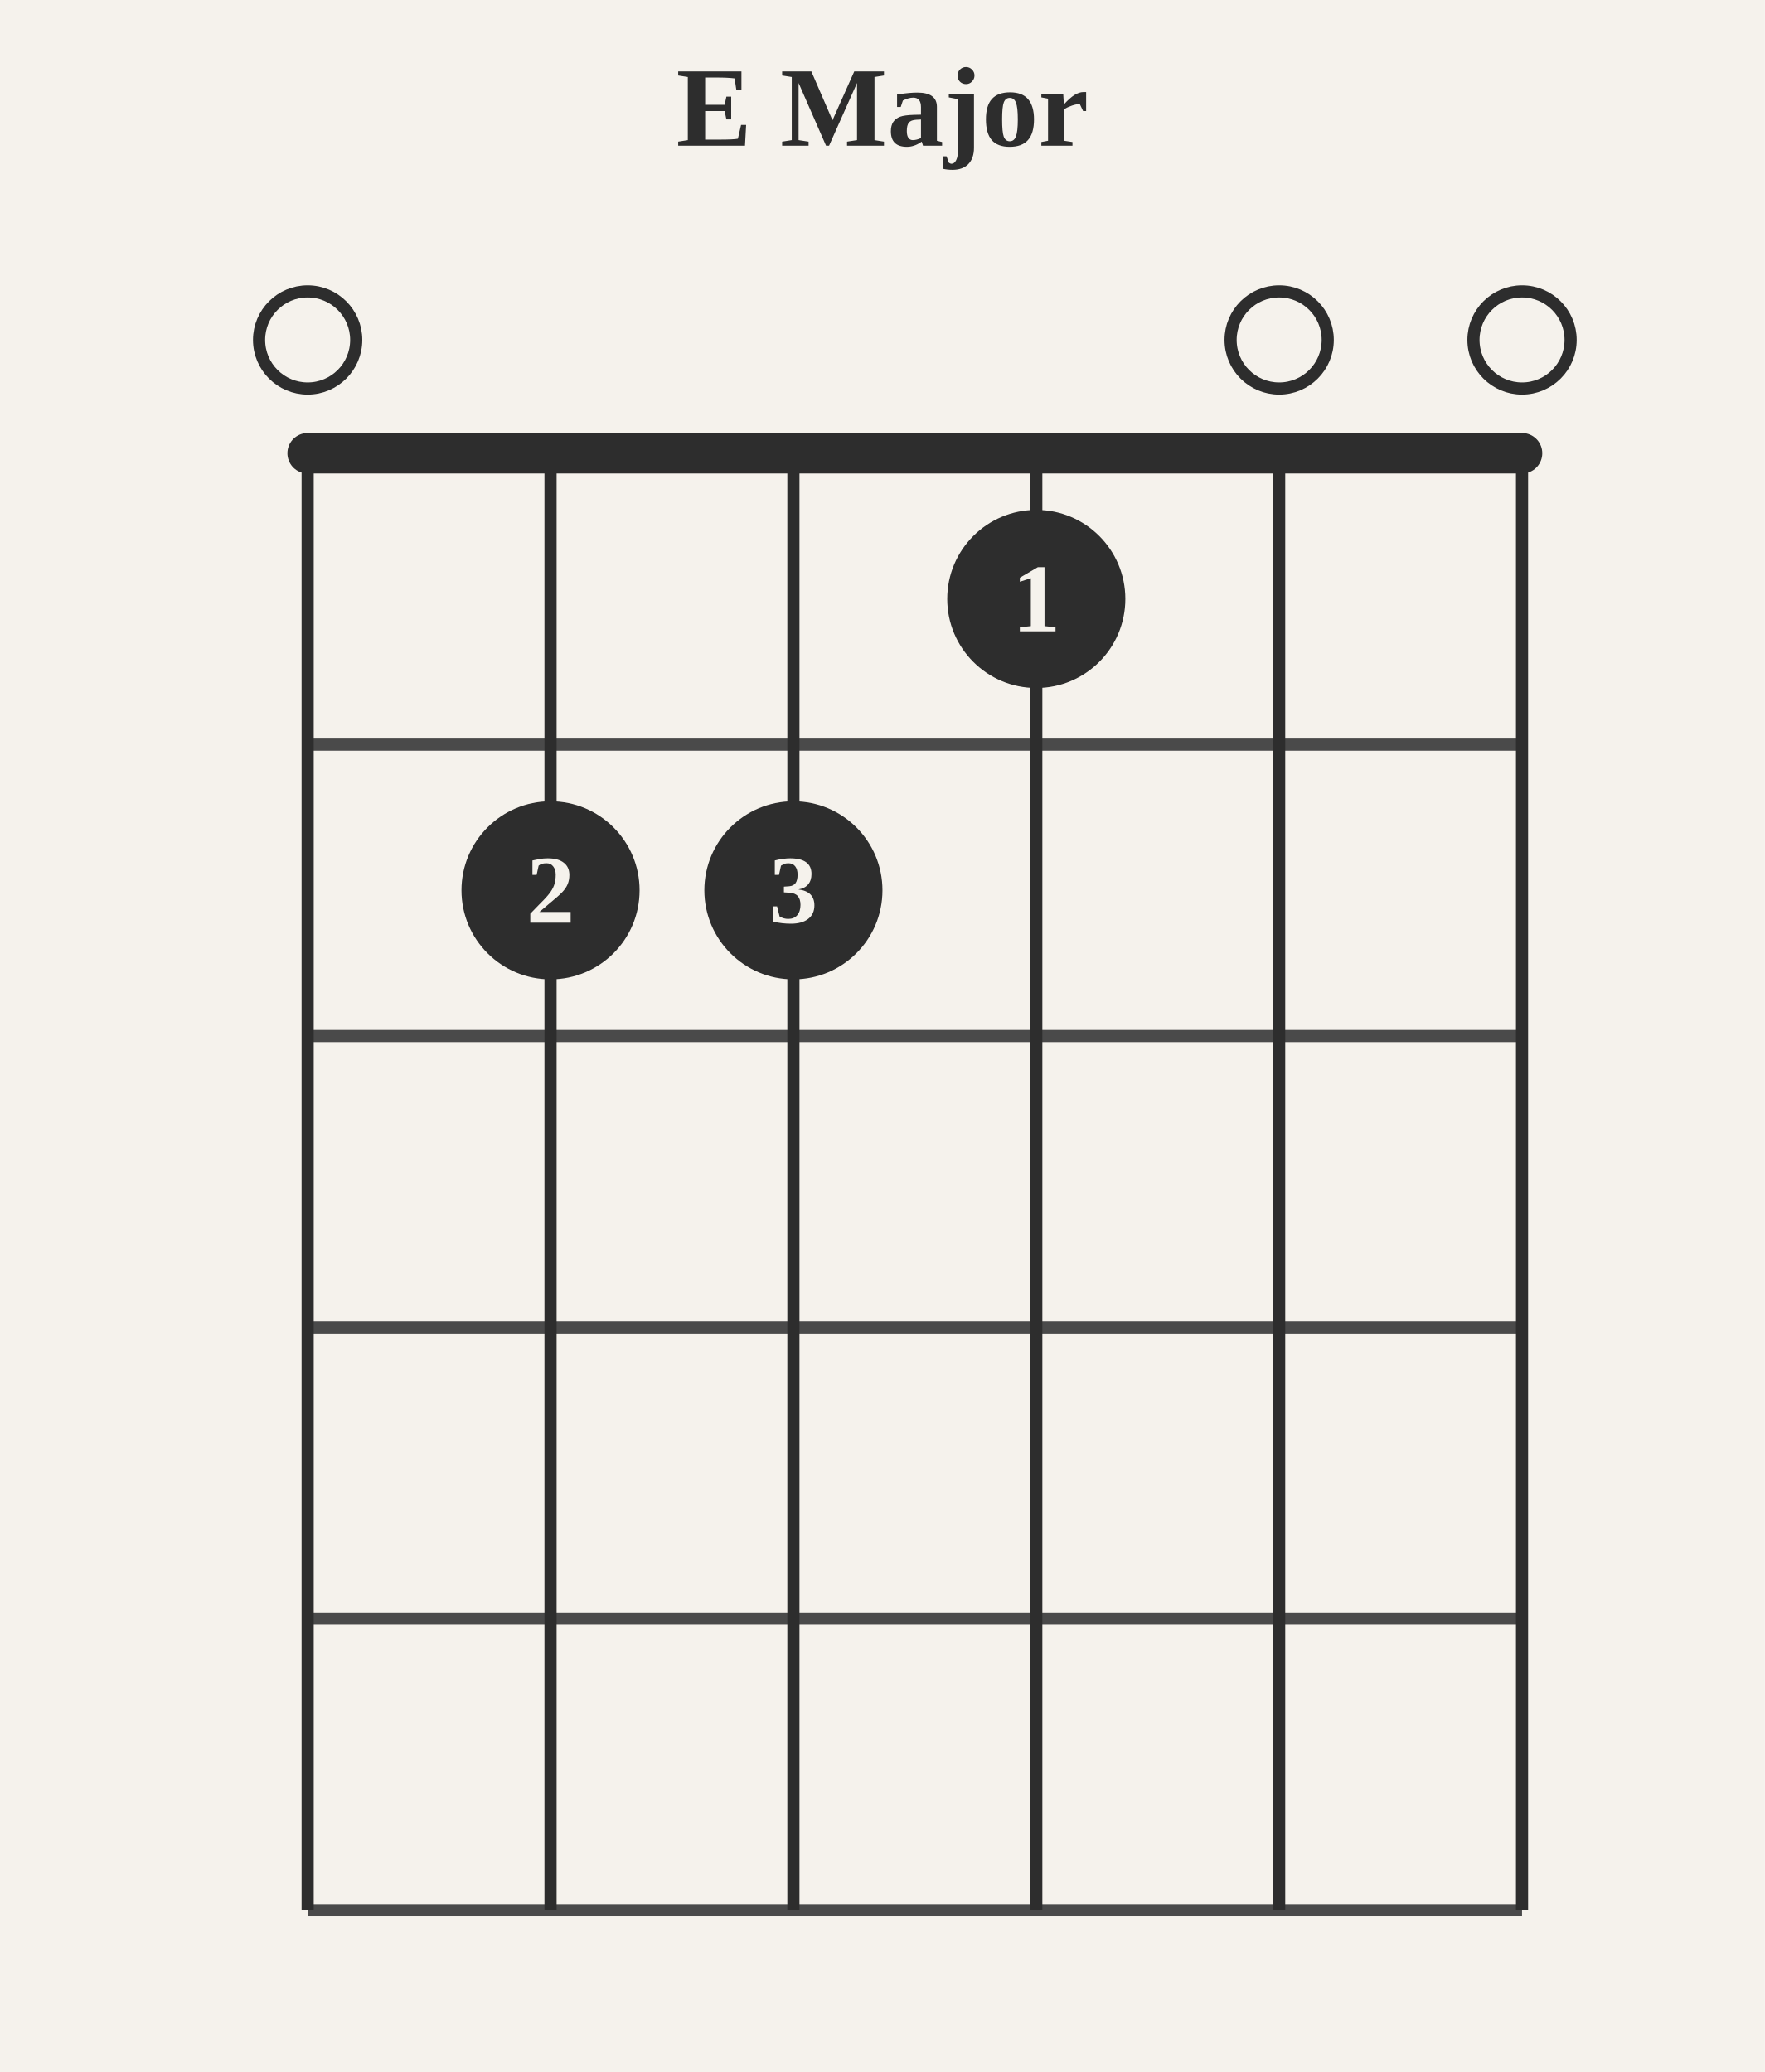
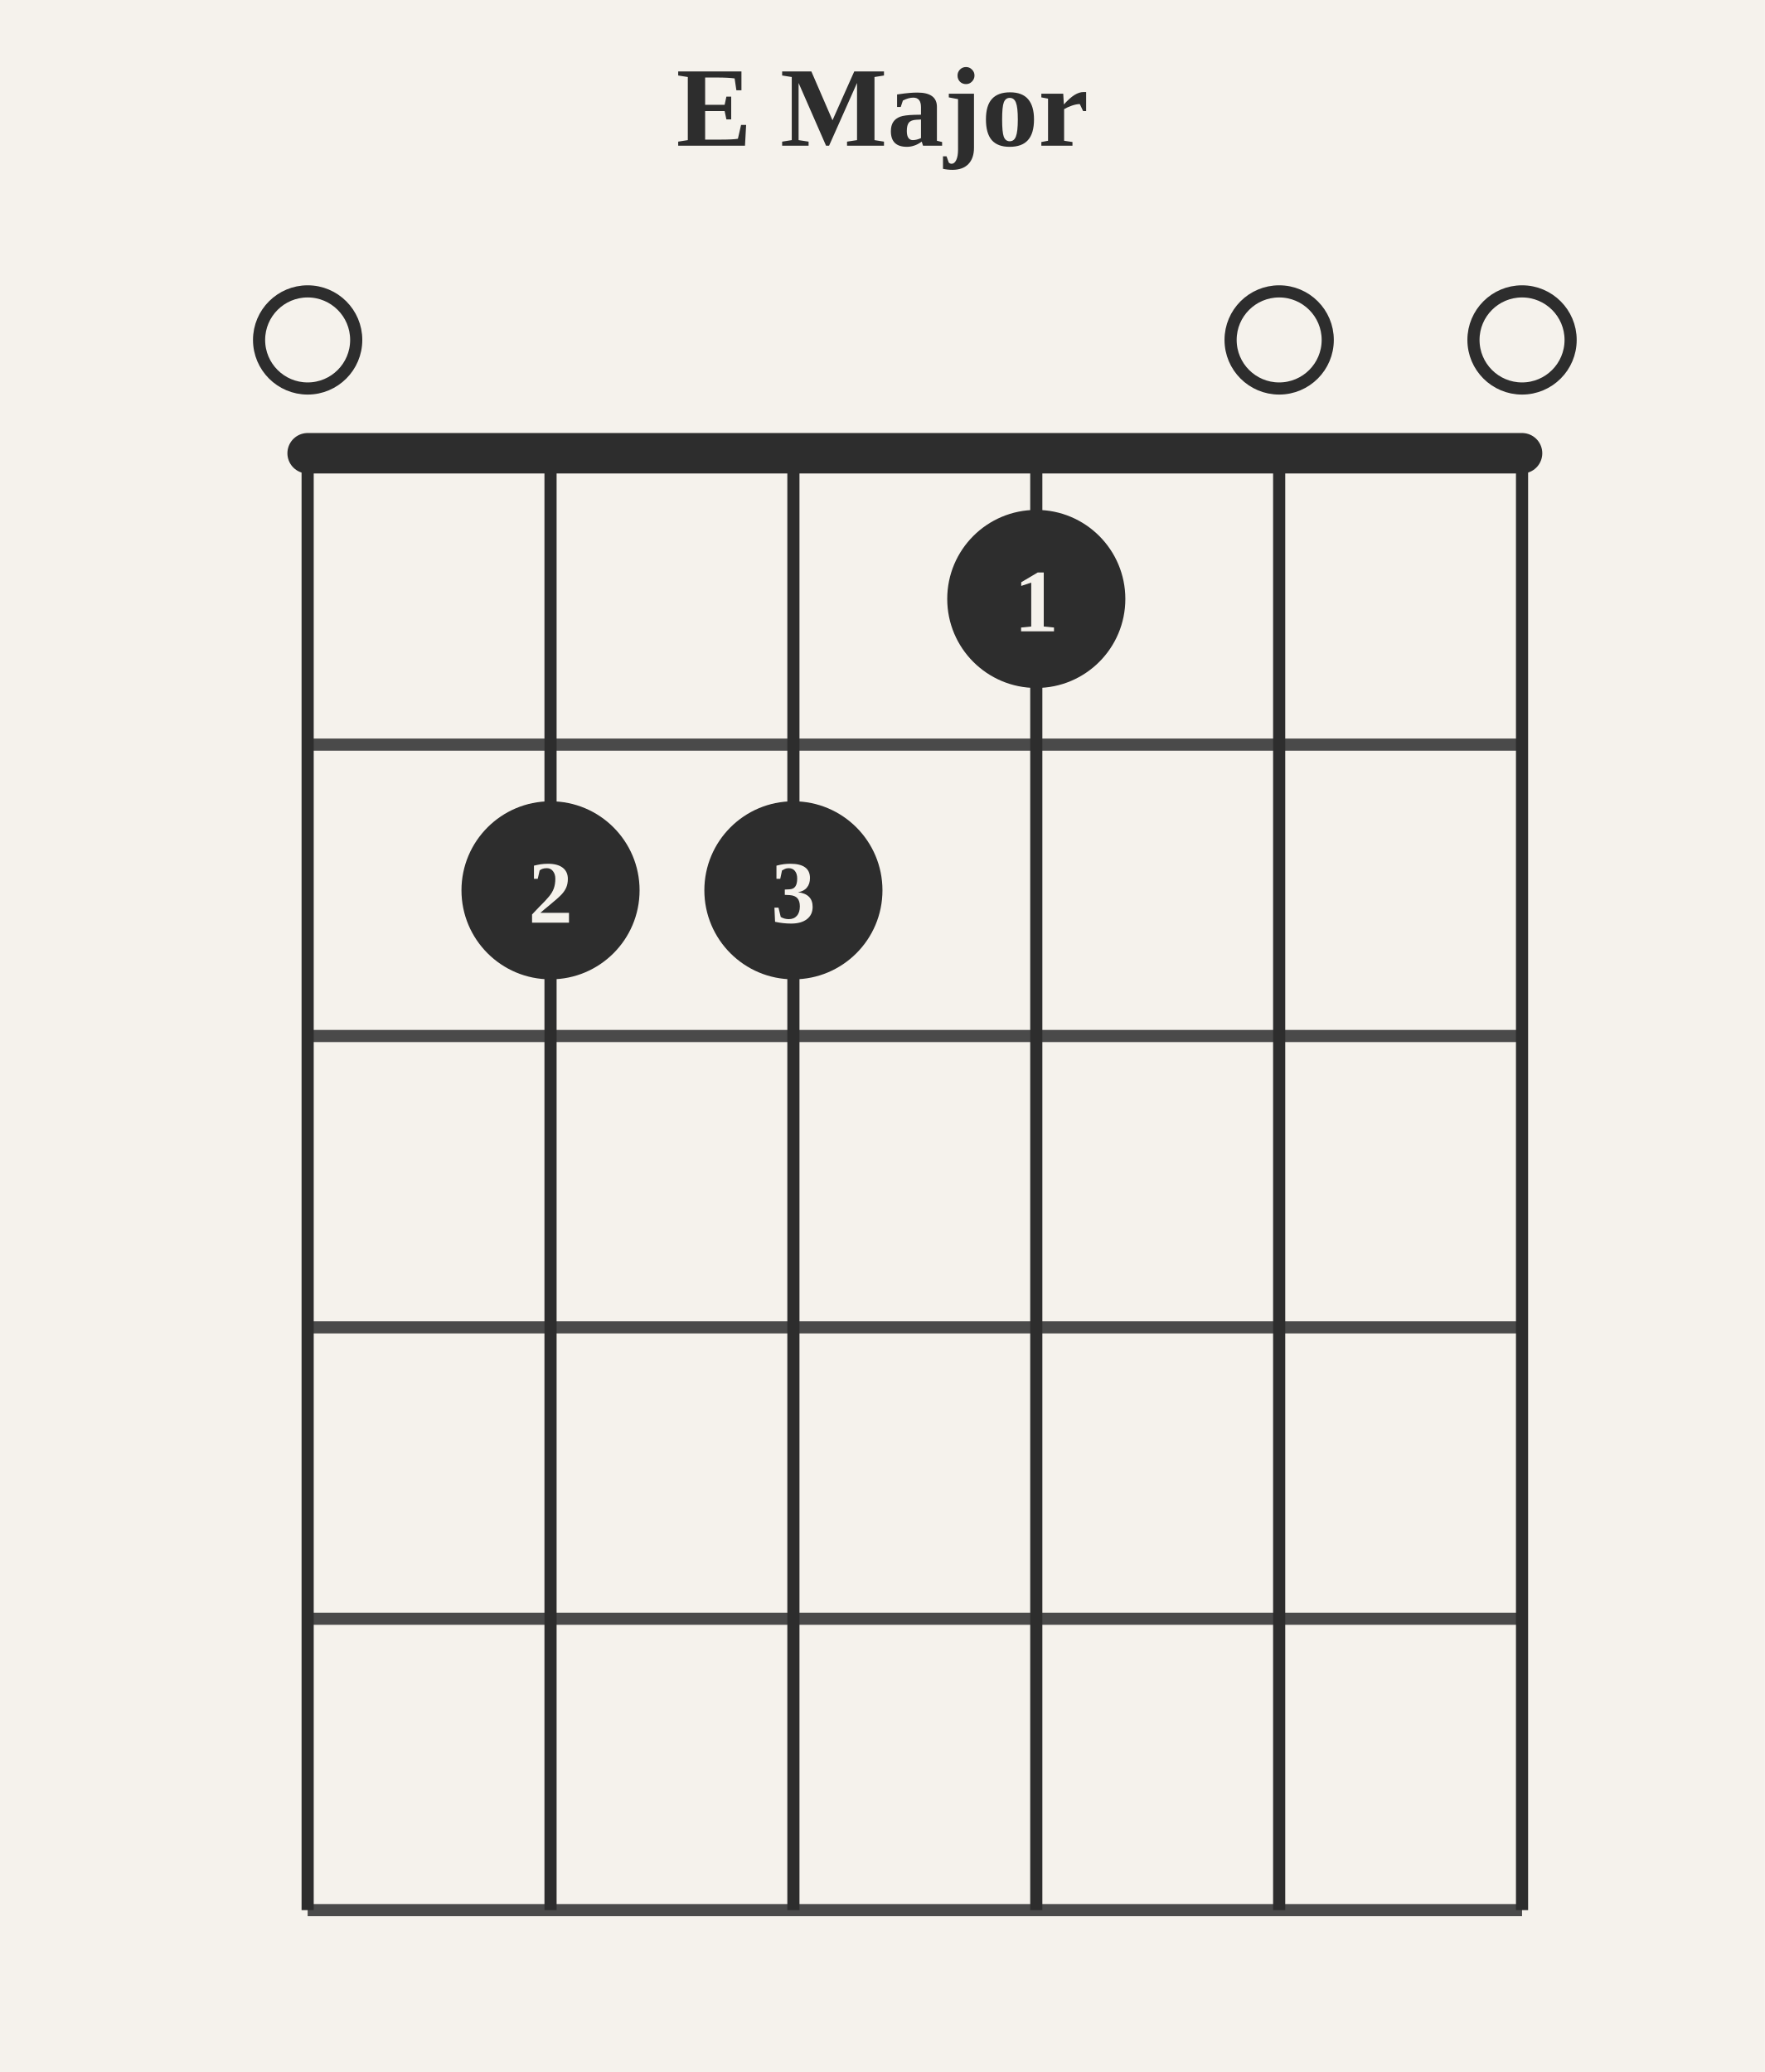
<svg xmlns="http://www.w3.org/2000/svg" baseProfile="full" height="256" version="1.1" viewBox="0,0,218,256" width="218">
  <defs />
  <rect fill="#F5F2EC" height="256" width="218" x="0" y="0" />
  <text fill="#2D2D2D" font-family="Georgia, &quot;Times New Roman&quot;, serif" font-size="14" font-weight="bold" text-anchor="middle" x="109.0" y="18">E Major</text>
  <circle cx="38" cy="42" fill="none" r="6" stroke="#2D2D2D" stroke-width="1.5" />
  <circle cx="158" cy="42" fill="none" r="6" stroke="#2D2D2D" stroke-width="1.5" />
  <circle cx="188" cy="42" fill="none" r="6" stroke="#2D2D2D" stroke-width="1.5" />
  <line stroke="#2D2D2D" stroke-linecap="round" stroke-width="5" x1="38" x2="188" y1="56" y2="56" />
  <line stroke="#4A4A4A" stroke-width="1.5" x1="38" x2="188" y1="92" y2="92" />
  <line stroke="#4A4A4A" stroke-width="1.5" x1="38" x2="188" y1="128" y2="128" />
  <line stroke="#4A4A4A" stroke-width="1.5" x1="38" x2="188" y1="164" y2="164" />
  <line stroke="#4A4A4A" stroke-width="1.5" x1="38" x2="188" y1="200" y2="200" />
  <line stroke="#4A4A4A" stroke-width="1.5" x1="38" x2="188" y1="236" y2="236" />
  <line stroke="#2D2D2D" stroke-width="1.5" x1="38" x2="38" y1="56" y2="236" />
  <line stroke="#2D2D2D" stroke-width="1.5" x1="68" x2="68" y1="56" y2="236" />
  <line stroke="#2D2D2D" stroke-width="1.5" x1="98" x2="98" y1="56" y2="236" />
  <line stroke="#2D2D2D" stroke-width="1.5" x1="128" x2="128" y1="56" y2="236" />
  <line stroke="#2D2D2D" stroke-width="1.5" x1="158" x2="158" y1="56" y2="236" />
  <line stroke="#2D2D2D" stroke-width="1.5" x1="188" x2="188" y1="56" y2="236" />
  <circle cx="68" cy="110.0" fill="#2D2D2D" r="11" />
-   <text fill="#F5F2EC" font-family="Georgia, &quot;Times New Roman&quot;, serif" font-size="12" font-weight="bold" text-anchor="middle" x="68" y="114.0">2</text>
+   <text fill="#F5F2EC" font-family="Georgia, &quot;Times New Roman&quot;, serif" font-size="11" font-weight="bold" text-anchor="middle" x="68" y="114.0">2</text>
  <circle cx="98" cy="110.0" fill="#2D2D2D" r="11" />
-   <text fill="#F5F2EC" font-family="Georgia, &quot;Times New Roman&quot;, serif" font-size="12" font-weight="bold" text-anchor="middle" x="98" y="114.0">3</text>
+   <text fill="#F5F2EC" font-family="Georgia, &quot;Times New Roman&quot;, serif" font-size="11" font-weight="bold" text-anchor="middle" x="98" y="114.0">3</text>
  <circle cx="128" cy="74.0" fill="#2D2D2D" r="11" />
-   <text fill="#F5F2EC" font-family="Georgia, &quot;Times New Roman&quot;, serif" font-size="12" font-weight="bold" text-anchor="middle" x="128" y="78.0">1</text>
+   <text fill="#F5F2EC" font-family="Georgia, &quot;Times New Roman&quot;, serif" font-size="11" font-weight="bold" text-anchor="middle" x="128" y="78.0">1</text>
</svg>
